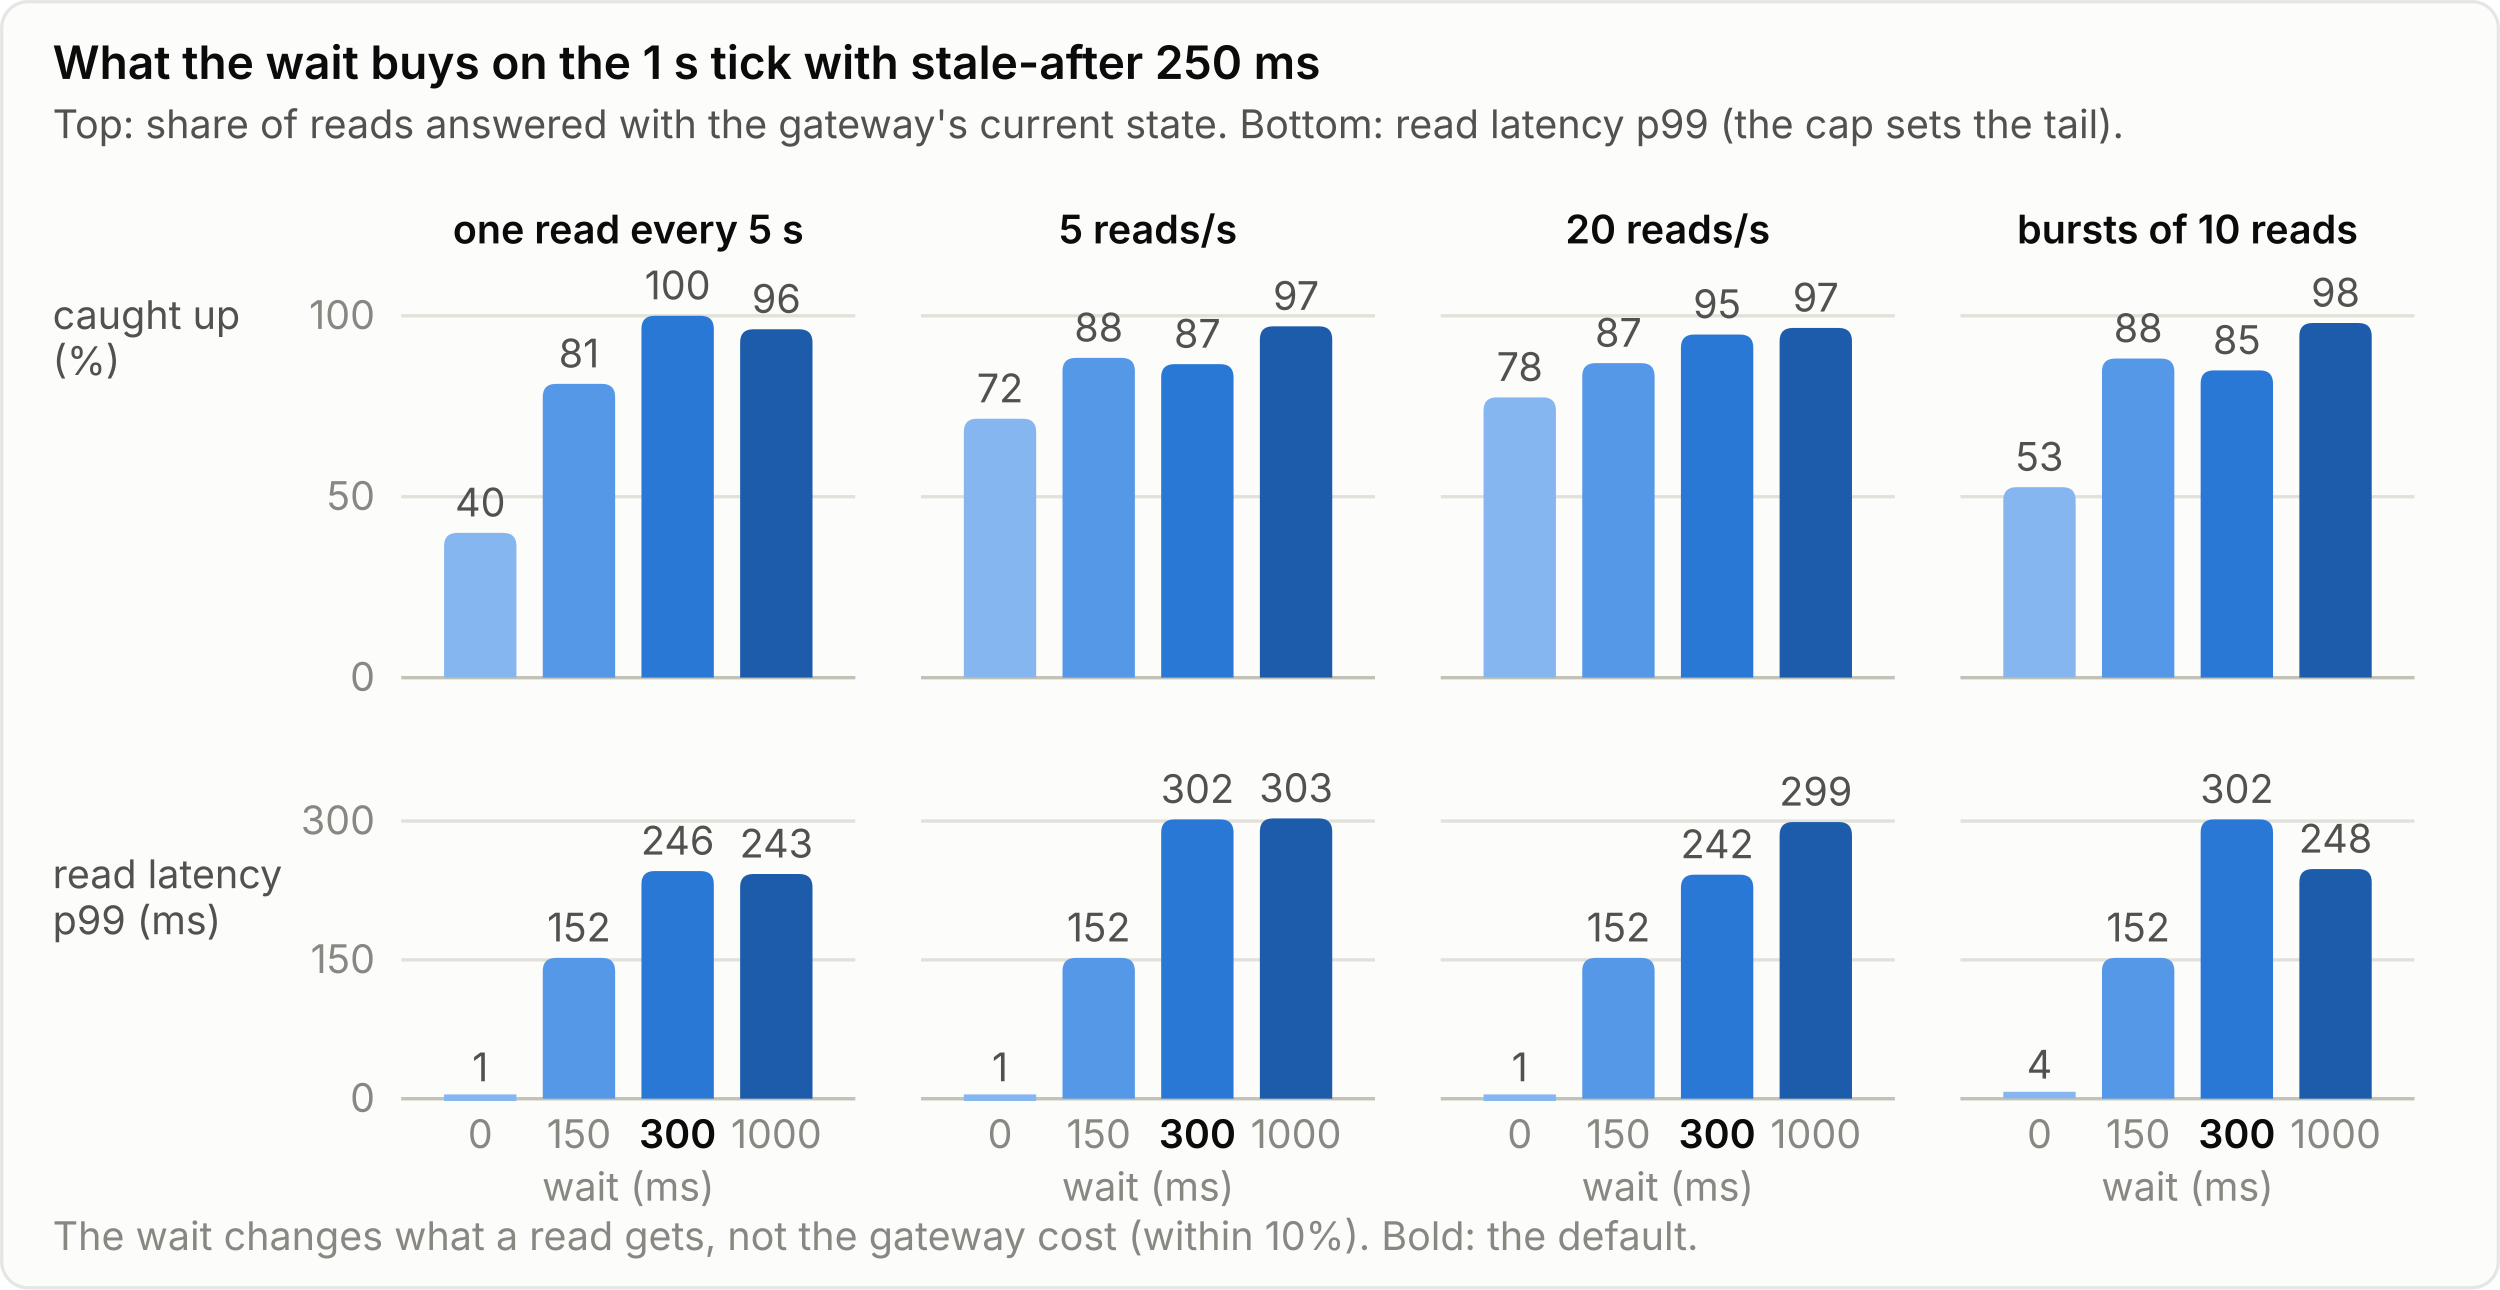
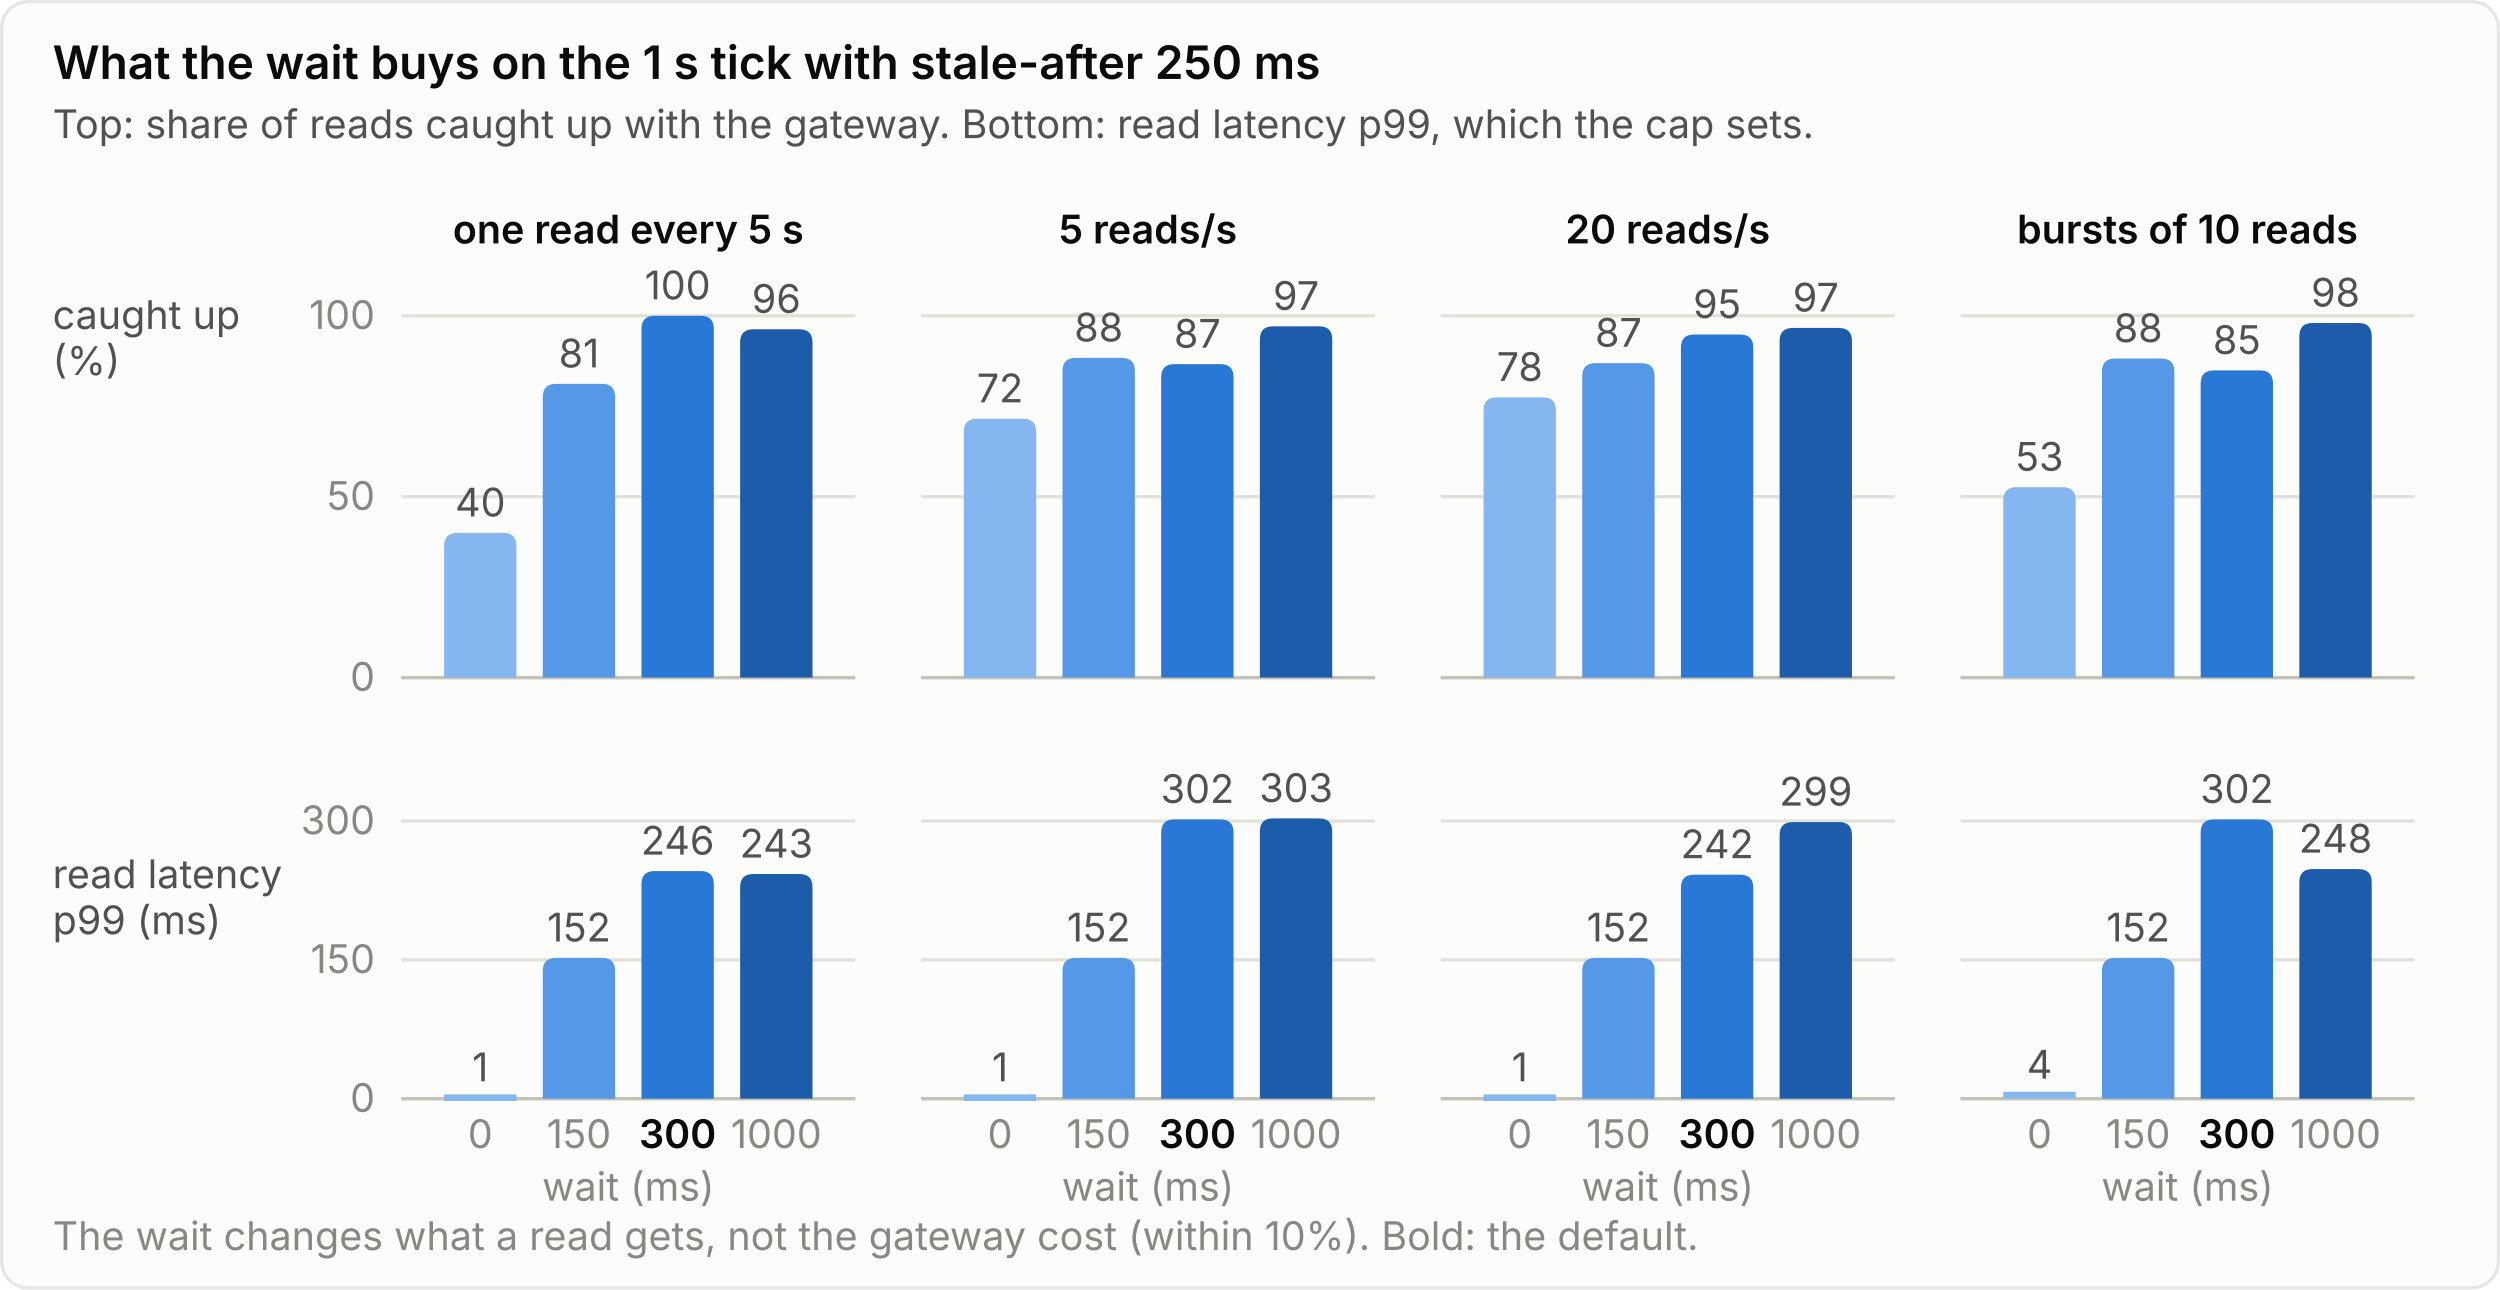
<svg xmlns="http://www.w3.org/2000/svg" viewBox="0 0 760 392" width="760" height="392" font-family="system-ui, -apple-system, 'Segoe UI', sans-serif" role="img" aria-labelledby="title desc">
  <rect x="0.5" y="0.5" width="759" height="391" rx="8" fill="#fcfcfb" stroke="rgba(11,11,11,0.10)" />
  <text x="16.0" y="24.0" font-size="14" fill="#0b0b0b" text-anchor="start" font-weight="600">What the wait buys on the 1 s tick with stale-after 250 ms</text>
-   <text x="16.0" y="42.0" font-size="12" fill="#52514e" text-anchor="start" font-weight="normal">Top: share of reads answered with the gateway's current state. Bottom: read latency p99 (the cap sets the tail).</text>
+   <text x="16.0" y="42.0" font-size="12" fill="#52514e" text-anchor="start" font-weight="normal">Top: share of reads caught up with the gateway. Bottom: read latency p99, which the cap sets.</text>
  <line x1="122" y1="206.0" x2="260" y2="206.0" stroke="#e1e0d9" />
  <text x="114.0" y="210.0" font-size="12" fill="#898781" text-anchor="end" font-weight="normal">0</text>
  <line x1="122" y1="151.0" x2="260" y2="151.0" stroke="#e1e0d9" />
  <text x="114.0" y="155.0" font-size="12" fill="#898781" text-anchor="end" font-weight="normal">50</text>
  <line x1="122" y1="96.0" x2="260" y2="96.0" stroke="#e1e0d9" />
  <text x="114.0" y="100.0" font-size="12" fill="#898781" text-anchor="end" font-weight="normal">100</text>
  <line x1="122" y1="206.0" x2="260" y2="206.0" stroke="#c3c2b7" />
  <path d="M135.0,206.0 L135.0,166.0 Q135.0,162.0 139.0,162.0 L153.0,162.0 Q157.0,162.0 157.0,166.0 L157.0,206.0 Z" fill="#86b6ef" />
  <text x="146.0" y="157.0" font-size="12" fill="#52514e" text-anchor="middle" font-weight="normal">40</text>
  <path d="M165.0,206.0 L165.0,120.7 Q165.0,116.7 169.0,116.7 L183.0,116.7 Q187.0,116.7 187.0,120.7 L187.0,206.0 Z" fill="#5598e7" />
  <text x="176.0" y="111.7" font-size="12" fill="#52514e" text-anchor="middle" font-weight="normal">81</text>
  <path d="M195.0,206.0 L195.0,100.0 Q195.0,96.0 199.0,96.0 L213.0,96.0 Q217.0,96.0 217.0,100.0 L217.0,206.0 Z" fill="#2a78d6" />
  <text x="206.0" y="91.0" font-size="12" fill="#52514e" text-anchor="middle" font-weight="normal">100</text>
  <path d="M225.0,206.0 L225.0,104.1 Q225.0,100.1 229.0,100.1 L243.0,100.1 Q247.0,100.1 247.0,104.1 L247.0,206.0 Z" fill="#1c5cab" />
  <text x="236.0" y="95.1" font-size="12" fill="#52514e" text-anchor="middle" font-weight="normal">96</text>
  <text x="191.0" y="74.0" font-size="12" fill="#0b0b0b" text-anchor="middle" font-weight="600">one read every 5 s</text>
  <line x1="280" y1="206.0" x2="418" y2="206.0" stroke="#e1e0d9" />
  <line x1="280" y1="151.0" x2="418" y2="151.0" stroke="#e1e0d9" />
  <line x1="280" y1="96.0" x2="418" y2="96.0" stroke="#e1e0d9" />
  <line x1="280" y1="206.0" x2="418" y2="206.0" stroke="#c3c2b7" />
  <path d="M293.0,206.0 L293.0,131.3 Q293.0,127.3 297.0,127.3 L311.0,127.3 Q315.0,127.3 315.0,131.3 L315.0,206.0 Z" fill="#86b6ef" />
  <text x="304.0" y="122.3" font-size="12" fill="#52514e" text-anchor="middle" font-weight="normal">72</text>
  <path d="M323.0,206.0 L323.0,112.8 Q323.0,108.8 327.0,108.8 L341.0,108.8 Q345.0,108.8 345.0,112.8 L345.0,206.0 Z" fill="#5598e7" />
  <text x="334.0" y="103.8" font-size="12" fill="#52514e" text-anchor="middle" font-weight="normal">88</text>
  <path d="M353.0,206.0 L353.0,114.7 Q353.0,110.7 357.0,110.7 L371.0,110.7 Q375.0,110.7 375.0,114.7 L375.0,206.0 Z" fill="#2a78d6" />
  <text x="364.0" y="105.7" font-size="12" fill="#52514e" text-anchor="middle" font-weight="normal">87</text>
  <path d="M383.0,206.0 L383.0,103.2 Q383.0,99.2 387.0,99.2 L401.0,99.2 Q405.0,99.2 405.0,103.2 L405.0,206.0 Z" fill="#1c5cab" />
  <text x="394.0" y="94.2" font-size="12" fill="#52514e" text-anchor="middle" font-weight="normal">97</text>
  <text x="349.0" y="74.0" font-size="12" fill="#0b0b0b" text-anchor="middle" font-weight="600">5 reads/s</text>
  <line x1="438" y1="206.0" x2="576" y2="206.0" stroke="#e1e0d9" />
  <line x1="438" y1="151.0" x2="576" y2="151.0" stroke="#e1e0d9" />
  <line x1="438" y1="96.0" x2="576" y2="96.0" stroke="#e1e0d9" />
  <line x1="438" y1="206.0" x2="576" y2="206.0" stroke="#c3c2b7" />
  <path d="M451.0,206.0 L451.0,124.8 Q451.0,120.8 455.0,120.8 L469.0,120.8 Q473.0,120.8 473.0,124.8 L473.0,206.0 Z" fill="#86b6ef" />
  <text x="462.0" y="115.8" font-size="12" fill="#52514e" text-anchor="middle" font-weight="normal">78</text>
  <path d="M481.0,206.0 L481.0,114.4 Q481.0,110.4 485.0,110.4 L499.0,110.4 Q503.0,110.4 503.0,114.4 L503.0,206.0 Z" fill="#5598e7" />
  <text x="492.0" y="105.4" font-size="12" fill="#52514e" text-anchor="middle" font-weight="normal">87</text>
  <path d="M511.0,206.0 L511.0,105.7 Q511.0,101.7 515.0,101.7 L529.0,101.7 Q533.0,101.7 533.0,105.7 L533.0,206.0 Z" fill="#2a78d6" />
  <text x="522.0" y="96.7" font-size="12" fill="#52514e" text-anchor="middle" font-weight="normal">95</text>
  <path d="M541.0,206.0 L541.0,103.7 Q541.0,99.7 545.0,99.7 L559.0,99.7 Q563.0,99.7 563.0,103.7 L563.0,206.0 Z" fill="#1c5cab" />
  <text x="552.0" y="94.7" font-size="12" fill="#52514e" text-anchor="middle" font-weight="normal">97</text>
  <text x="507.0" y="74.0" font-size="12" fill="#0b0b0b" text-anchor="middle" font-weight="600">20 reads/s</text>
  <line x1="596" y1="206.0" x2="734" y2="206.0" stroke="#e1e0d9" />
  <line x1="596" y1="151.0" x2="734" y2="151.0" stroke="#e1e0d9" />
  <line x1="596" y1="96.0" x2="734" y2="96.0" stroke="#e1e0d9" />
  <line x1="596" y1="206.0" x2="734" y2="206.0" stroke="#c3c2b7" />
  <path d="M609.0,206.0 L609.0,152.1 Q609.0,148.1 613.0,148.1 L627.0,148.1 Q631.0,148.1 631.0,152.1 L631.0,206.0 Z" fill="#86b6ef" />
  <text x="620.0" y="143.1" font-size="12" fill="#52514e" text-anchor="middle" font-weight="normal">53</text>
  <path d="M639.0,206.0 L639.0,113.0 Q639.0,109.0 643.0,109.0 L657.0,109.0 Q661.0,109.0 661.0,113.0 L661.0,206.0 Z" fill="#5598e7" />
  <text x="650.0" y="104.0" font-size="12" fill="#52514e" text-anchor="middle" font-weight="normal">88</text>
  <path d="M669.0,206.0 L669.0,116.6 Q669.0,112.6 673.0,112.6 L687.0,112.6 Q691.0,112.6 691.0,116.6 L691.0,206.0 Z" fill="#2a78d6" />
  <text x="680.0" y="107.6" font-size="12" fill="#52514e" text-anchor="middle" font-weight="normal">85</text>
  <path d="M699.0,206.0 L699.0,102.2 Q699.0,98.2 703.0,98.2 L717.0,98.2 Q721.0,98.2 721.0,102.2 L721.0,206.0 Z" fill="#1c5cab" />
  <text x="710.0" y="93.2" font-size="12" fill="#52514e" text-anchor="middle" font-weight="normal">98</text>
  <text x="665.0" y="74.0" font-size="12" fill="#0b0b0b" text-anchor="middle" font-weight="600">bursts of 10 reads</text>
  <text x="16.0" y="100.0" font-size="12" fill="#52514e" text-anchor="start" font-weight="normal">caught up</text>
  <text x="16.0" y="114.0" font-size="12" fill="#52514e" text-anchor="start" font-weight="normal">(%)</text>
  <line x1="122" y1="334.0" x2="260" y2="334.0" stroke="#e1e0d9" />
  <text x="114.0" y="338.0" font-size="12" fill="#898781" text-anchor="end" font-weight="normal">0</text>
  <line x1="122" y1="291.8" x2="260" y2="291.8" stroke="#e1e0d9" />
  <text x="114.0" y="295.8" font-size="12" fill="#898781" text-anchor="end" font-weight="normal">150</text>
  <line x1="122" y1="249.6" x2="260" y2="249.6" stroke="#e1e0d9" />
  <text x="114.0" y="253.6" font-size="12" fill="#898781" text-anchor="end" font-weight="normal">300</text>
  <line x1="122" y1="334.0" x2="260" y2="334.0" stroke="#c3c2b7" />
  <rect x="135.0" y="332.7" width="22" height="2.0" fill="#86b6ef" />
  <text x="146.0" y="328.7" font-size="12" fill="#52514e" text-anchor="middle" font-weight="normal">1</text>
  <text x="146.0" y="349.0" font-size="12" fill="#898781" text-anchor="middle" font-weight="normal">0</text>
  <path d="M165.0,334.0 L165.0,295.2 Q165.0,291.2 169.0,291.2 L183.0,291.2 Q187.0,291.2 187.0,295.2 L187.0,334.0 Z" fill="#5598e7" />
  <text x="176.0" y="286.2" font-size="12" fill="#52514e" text-anchor="middle" font-weight="normal">152</text>
  <text x="176.0" y="349.0" font-size="12" fill="#898781" text-anchor="middle" font-weight="normal">150</text>
  <path d="M195.0,334.0 L195.0,268.8 Q195.0,264.8 199.0,264.8 L213.0,264.8 Q217.0,264.8 217.0,268.8 L217.0,334.0 Z" fill="#2a78d6" />
  <text x="206.0" y="259.8" font-size="12" fill="#52514e" text-anchor="middle" font-weight="normal">246</text>
  <text x="206.0" y="349.0" font-size="12" fill="#0b0b0b" text-anchor="middle" font-weight="600">300</text>
  <path d="M225.0,334.0 L225.0,269.7 Q225.0,265.7 229.0,265.7 L243.0,265.7 Q247.0,265.7 247.0,269.7 L247.0,334.0 Z" fill="#1c5cab" />
  <text x="236.0" y="260.7" font-size="12" fill="#52514e" text-anchor="middle" font-weight="normal">243</text>
  <text x="236.0" y="349.0" font-size="12" fill="#898781" text-anchor="middle" font-weight="normal">1000</text>
  <text x="191.0" y="365.0" font-size="12" fill="#898781" text-anchor="middle" font-weight="normal">wait (ms)</text>
  <line x1="280" y1="334.0" x2="418" y2="334.0" stroke="#e1e0d9" />
  <line x1="280" y1="291.8" x2="418" y2="291.8" stroke="#e1e0d9" />
  <line x1="280" y1="249.6" x2="418" y2="249.6" stroke="#e1e0d9" />
  <line x1="280" y1="334.0" x2="418" y2="334.0" stroke="#c3c2b7" />
  <rect x="293.0" y="332.7" width="22" height="2.0" fill="#86b6ef" />
  <text x="304.0" y="328.7" font-size="12" fill="#52514e" text-anchor="middle" font-weight="normal">1</text>
  <text x="304.0" y="349.0" font-size="12" fill="#898781" text-anchor="middle" font-weight="normal">0</text>
  <path d="M323.0,334.0 L323.0,295.2 Q323.0,291.2 327.0,291.2 L341.0,291.2 Q345.0,291.2 345.0,295.2 L345.0,334.0 Z" fill="#5598e7" />
  <text x="334.0" y="286.2" font-size="12" fill="#52514e" text-anchor="middle" font-weight="normal">152</text>
  <text x="334.0" y="349.0" font-size="12" fill="#898781" text-anchor="middle" font-weight="normal">150</text>
  <path d="M353.0,334.0 L353.0,253.1 Q353.0,249.1 357.0,249.1 L371.0,249.1 Q375.0,249.1 375.0,253.1 L375.0,334.0 Z" fill="#2a78d6" />
  <text x="364.0" y="244.1" font-size="12" fill="#52514e" text-anchor="middle" font-weight="normal">302</text>
  <text x="364.0" y="349.0" font-size="12" fill="#0b0b0b" text-anchor="middle" font-weight="600">300</text>
  <path d="M383.0,334.0 L383.0,252.8 Q383.0,248.8 387.0,248.8 L401.0,248.8 Q405.0,248.8 405.0,252.8 L405.0,334.0 Z" fill="#1c5cab" />
  <text x="394.0" y="243.8" font-size="12" fill="#52514e" text-anchor="middle" font-weight="normal">303</text>
  <text x="394.0" y="349.0" font-size="12" fill="#898781" text-anchor="middle" font-weight="normal">1000</text>
  <text x="349.0" y="365.0" font-size="12" fill="#898781" text-anchor="middle" font-weight="normal">wait (ms)</text>
  <line x1="438" y1="334.0" x2="576" y2="334.0" stroke="#e1e0d9" />
  <line x1="438" y1="291.8" x2="576" y2="291.8" stroke="#e1e0d9" />
  <line x1="438" y1="249.6" x2="576" y2="249.6" stroke="#e1e0d9" />
  <line x1="438" y1="334.0" x2="576" y2="334.0" stroke="#c3c2b7" />
  <rect x="451.0" y="332.7" width="22" height="2.0" fill="#86b6ef" />
  <text x="462.0" y="328.7" font-size="12" fill="#52514e" text-anchor="middle" font-weight="normal">1</text>
  <text x="462.0" y="349.0" font-size="12" fill="#898781" text-anchor="middle" font-weight="normal">0</text>
  <path d="M481.0,334.0 L481.0,295.2 Q481.0,291.2 485.0,291.2 L499.0,291.2 Q503.0,291.2 503.0,295.2 L503.0,334.0 Z" fill="#5598e7" />
  <text x="492.0" y="286.2" font-size="12" fill="#52514e" text-anchor="middle" font-weight="normal">152</text>
  <text x="492.0" y="349.0" font-size="12" fill="#898781" text-anchor="middle" font-weight="normal">150</text>
  <path d="M511.0,334.0 L511.0,269.9 Q511.0,265.9 515.0,265.9 L529.0,265.9 Q533.0,265.9 533.0,269.9 L533.0,334.0 Z" fill="#2a78d6" />
  <text x="522.0" y="260.9" font-size="12" fill="#52514e" text-anchor="middle" font-weight="normal">242</text>
  <text x="522.0" y="349.0" font-size="12" fill="#0b0b0b" text-anchor="middle" font-weight="600">300</text>
  <path d="M541.0,334.0 L541.0,253.9 Q541.0,249.9 545.0,249.9 L559.0,249.9 Q563.0,249.9 563.0,253.9 L563.0,334.0 Z" fill="#1c5cab" />
  <text x="552.0" y="244.9" font-size="12" fill="#52514e" text-anchor="middle" font-weight="normal">299</text>
  <text x="552.0" y="349.0" font-size="12" fill="#898781" text-anchor="middle" font-weight="normal">1000</text>
  <text x="507.0" y="365.0" font-size="12" fill="#898781" text-anchor="middle" font-weight="normal">wait (ms)</text>
  <line x1="596" y1="334.0" x2="734" y2="334.0" stroke="#e1e0d9" />
  <line x1="596" y1="291.8" x2="734" y2="291.8" stroke="#e1e0d9" />
  <line x1="596" y1="249.6" x2="734" y2="249.6" stroke="#e1e0d9" />
  <line x1="596" y1="334.0" x2="734" y2="334.0" stroke="#c3c2b7" />
  <rect x="609.0" y="331.9" width="22" height="2.0" fill="#86b6ef" />
  <text x="620.0" y="327.9" font-size="12" fill="#52514e" text-anchor="middle" font-weight="normal">4</text>
  <text x="620.0" y="349.0" font-size="12" fill="#898781" text-anchor="middle" font-weight="normal">0</text>
  <path d="M639.0,334.0 L639.0,295.2 Q639.0,291.2 643.0,291.2 L657.0,291.2 Q661.0,291.2 661.0,295.2 L661.0,334.0 Z" fill="#5598e7" />
  <text x="650.0" y="286.2" font-size="12" fill="#52514e" text-anchor="middle" font-weight="normal">152</text>
  <text x="650.0" y="349.0" font-size="12" fill="#898781" text-anchor="middle" font-weight="normal">150</text>
  <path d="M669.0,334.0 L669.0,253.1 Q669.0,249.1 673.0,249.1 L687.0,249.1 Q691.0,249.1 691.0,253.1 L691.0,334.0 Z" fill="#2a78d6" />
  <text x="680.0" y="244.1" font-size="12" fill="#52514e" text-anchor="middle" font-weight="normal">302</text>
  <text x="680.0" y="349.0" font-size="12" fill="#0b0b0b" text-anchor="middle" font-weight="600">300</text>
  <path d="M699.0,334.0 L699.0,268.2 Q699.0,264.2 703.0,264.2 L717.0,264.2 Q721.0,264.2 721.0,268.2 L721.0,334.0 Z" fill="#1c5cab" />
  <text x="710.0" y="259.2" font-size="12" fill="#52514e" text-anchor="middle" font-weight="normal">248</text>
  <text x="710.0" y="349.0" font-size="12" fill="#898781" text-anchor="middle" font-weight="normal">1000</text>
  <text x="665.0" y="365.0" font-size="12" fill="#898781" text-anchor="middle" font-weight="normal">wait (ms)</text>
  <text x="16.0" y="270.0" font-size="12" fill="#52514e" text-anchor="start" font-weight="normal">read latency</text>
  <text x="16.0" y="284.0" font-size="12" fill="#52514e" text-anchor="start" font-weight="normal">p99 (ms)</text>
  <text x="16.0" y="380.0" font-size="12" fill="#898781" text-anchor="start" font-weight="normal">The wait changes what a read gets, not the gateway cost (within 10%). Bold: the default.</text>
</svg>
